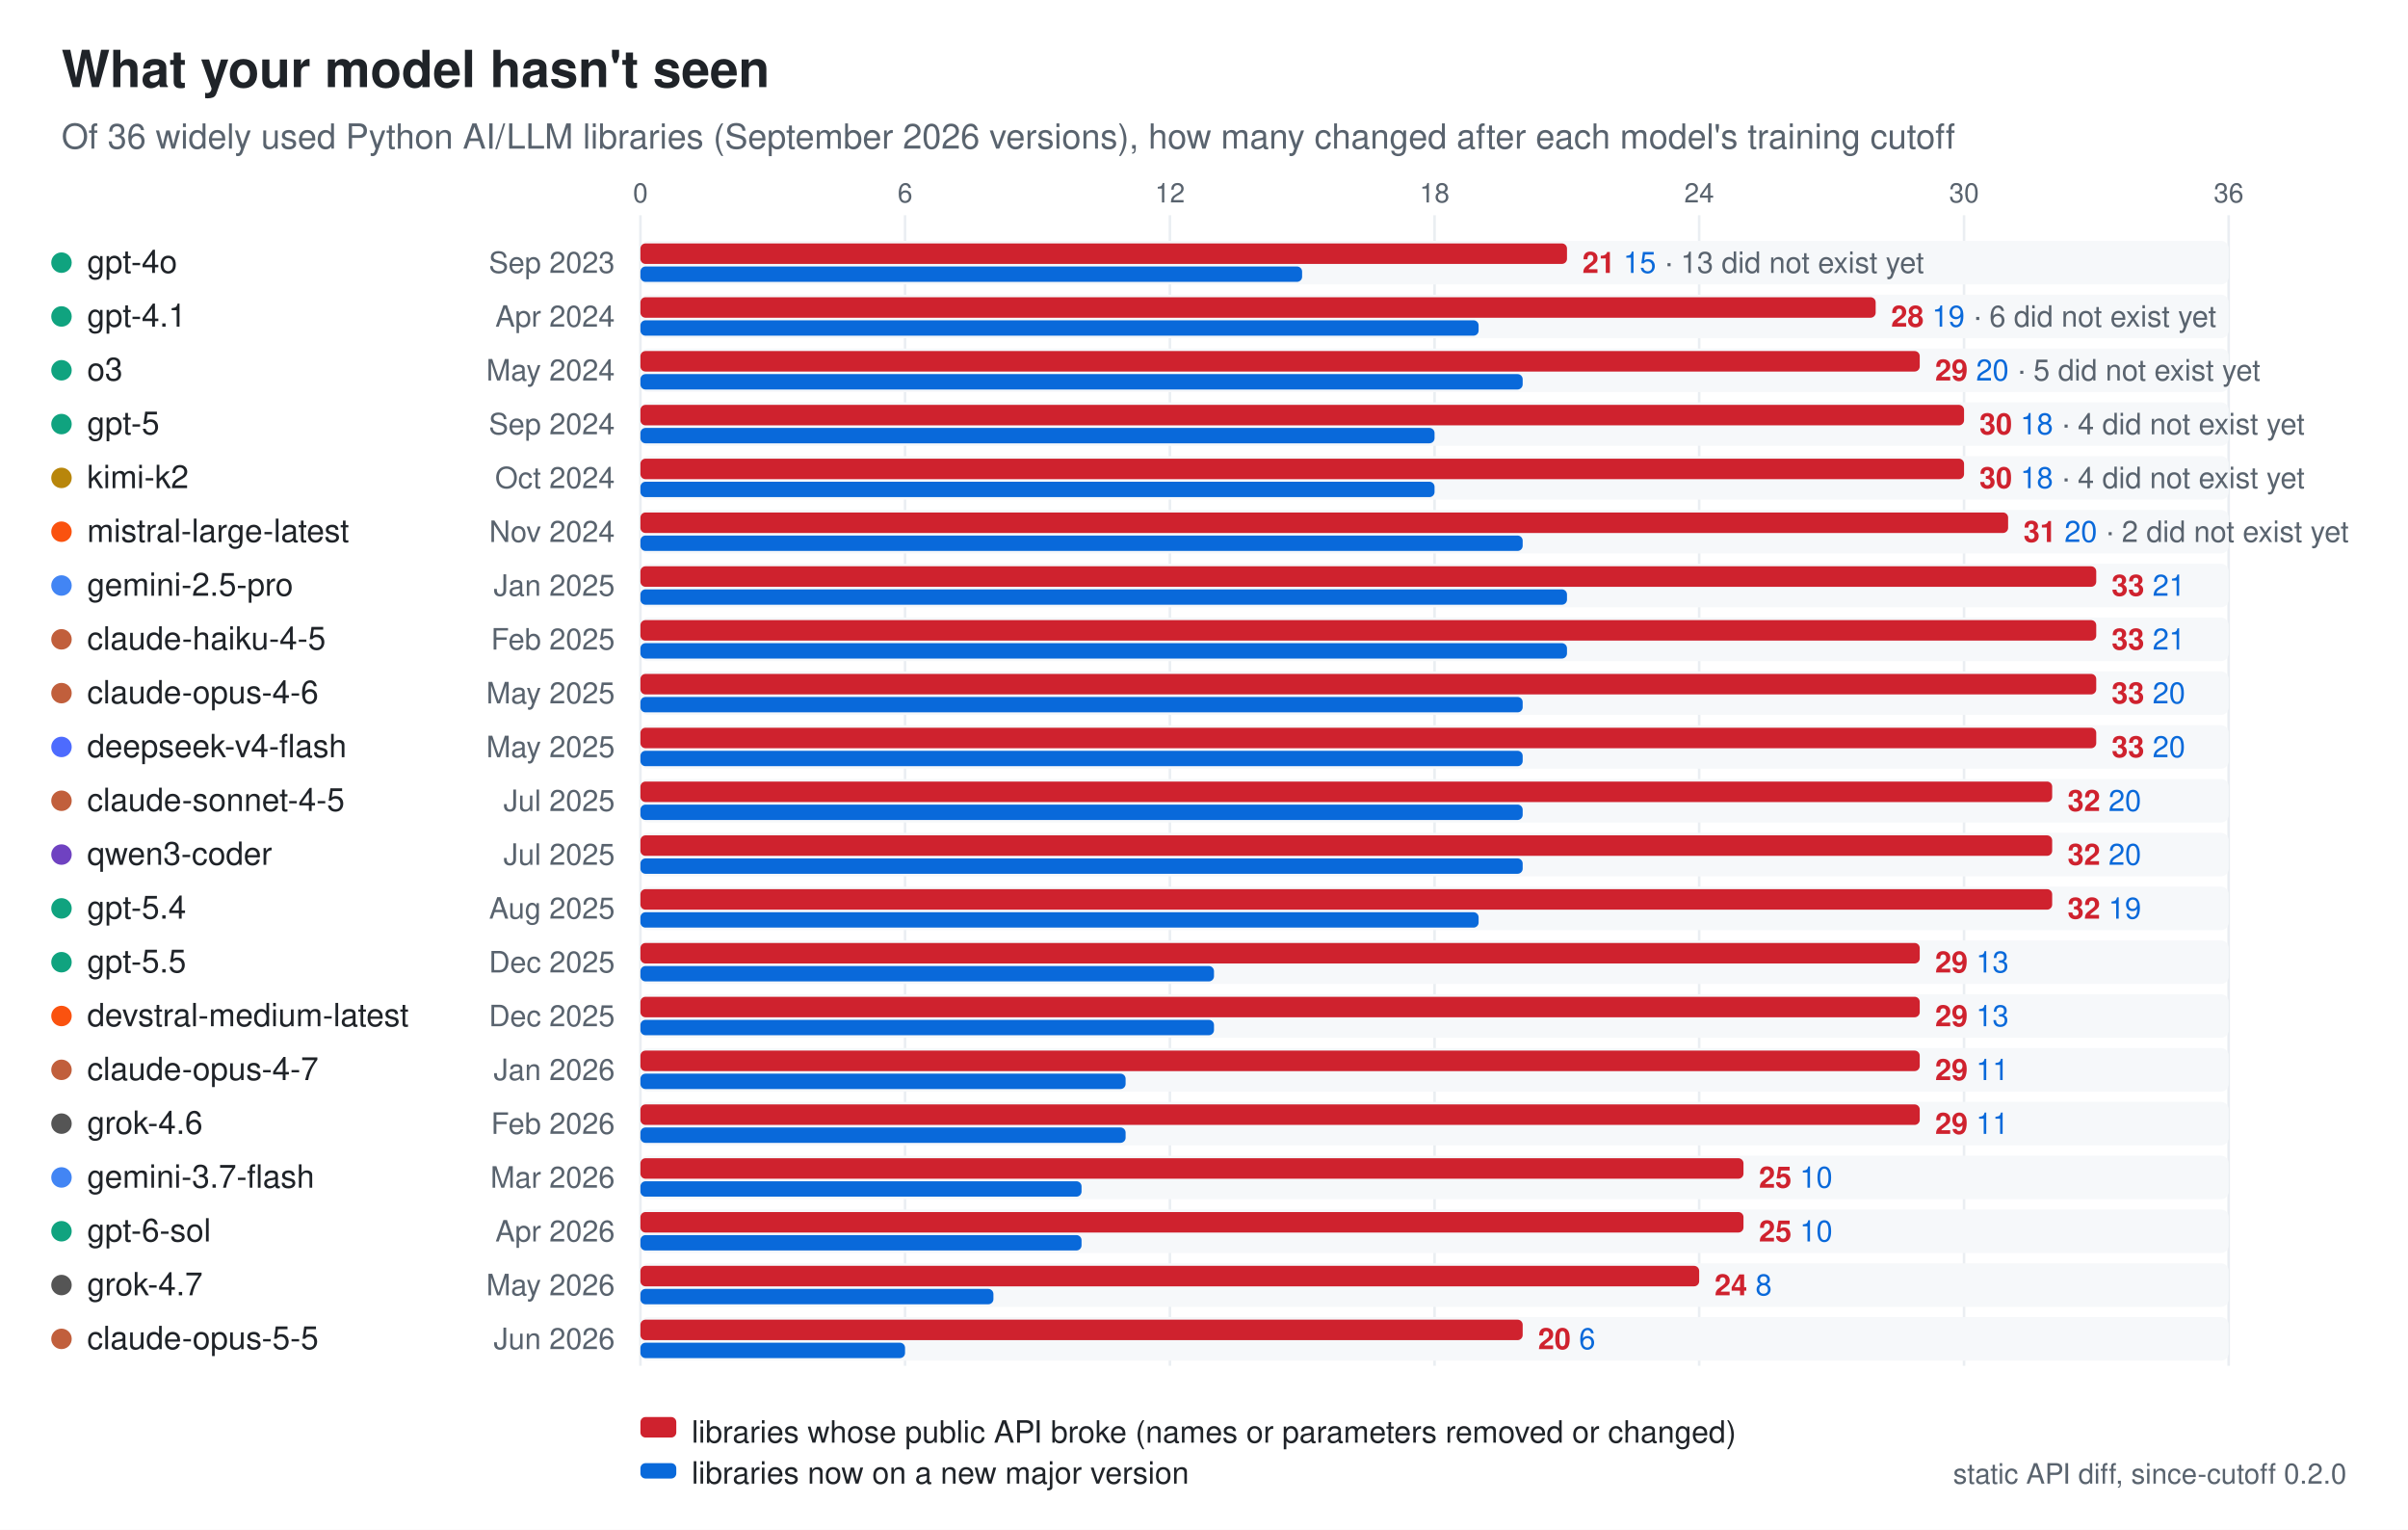
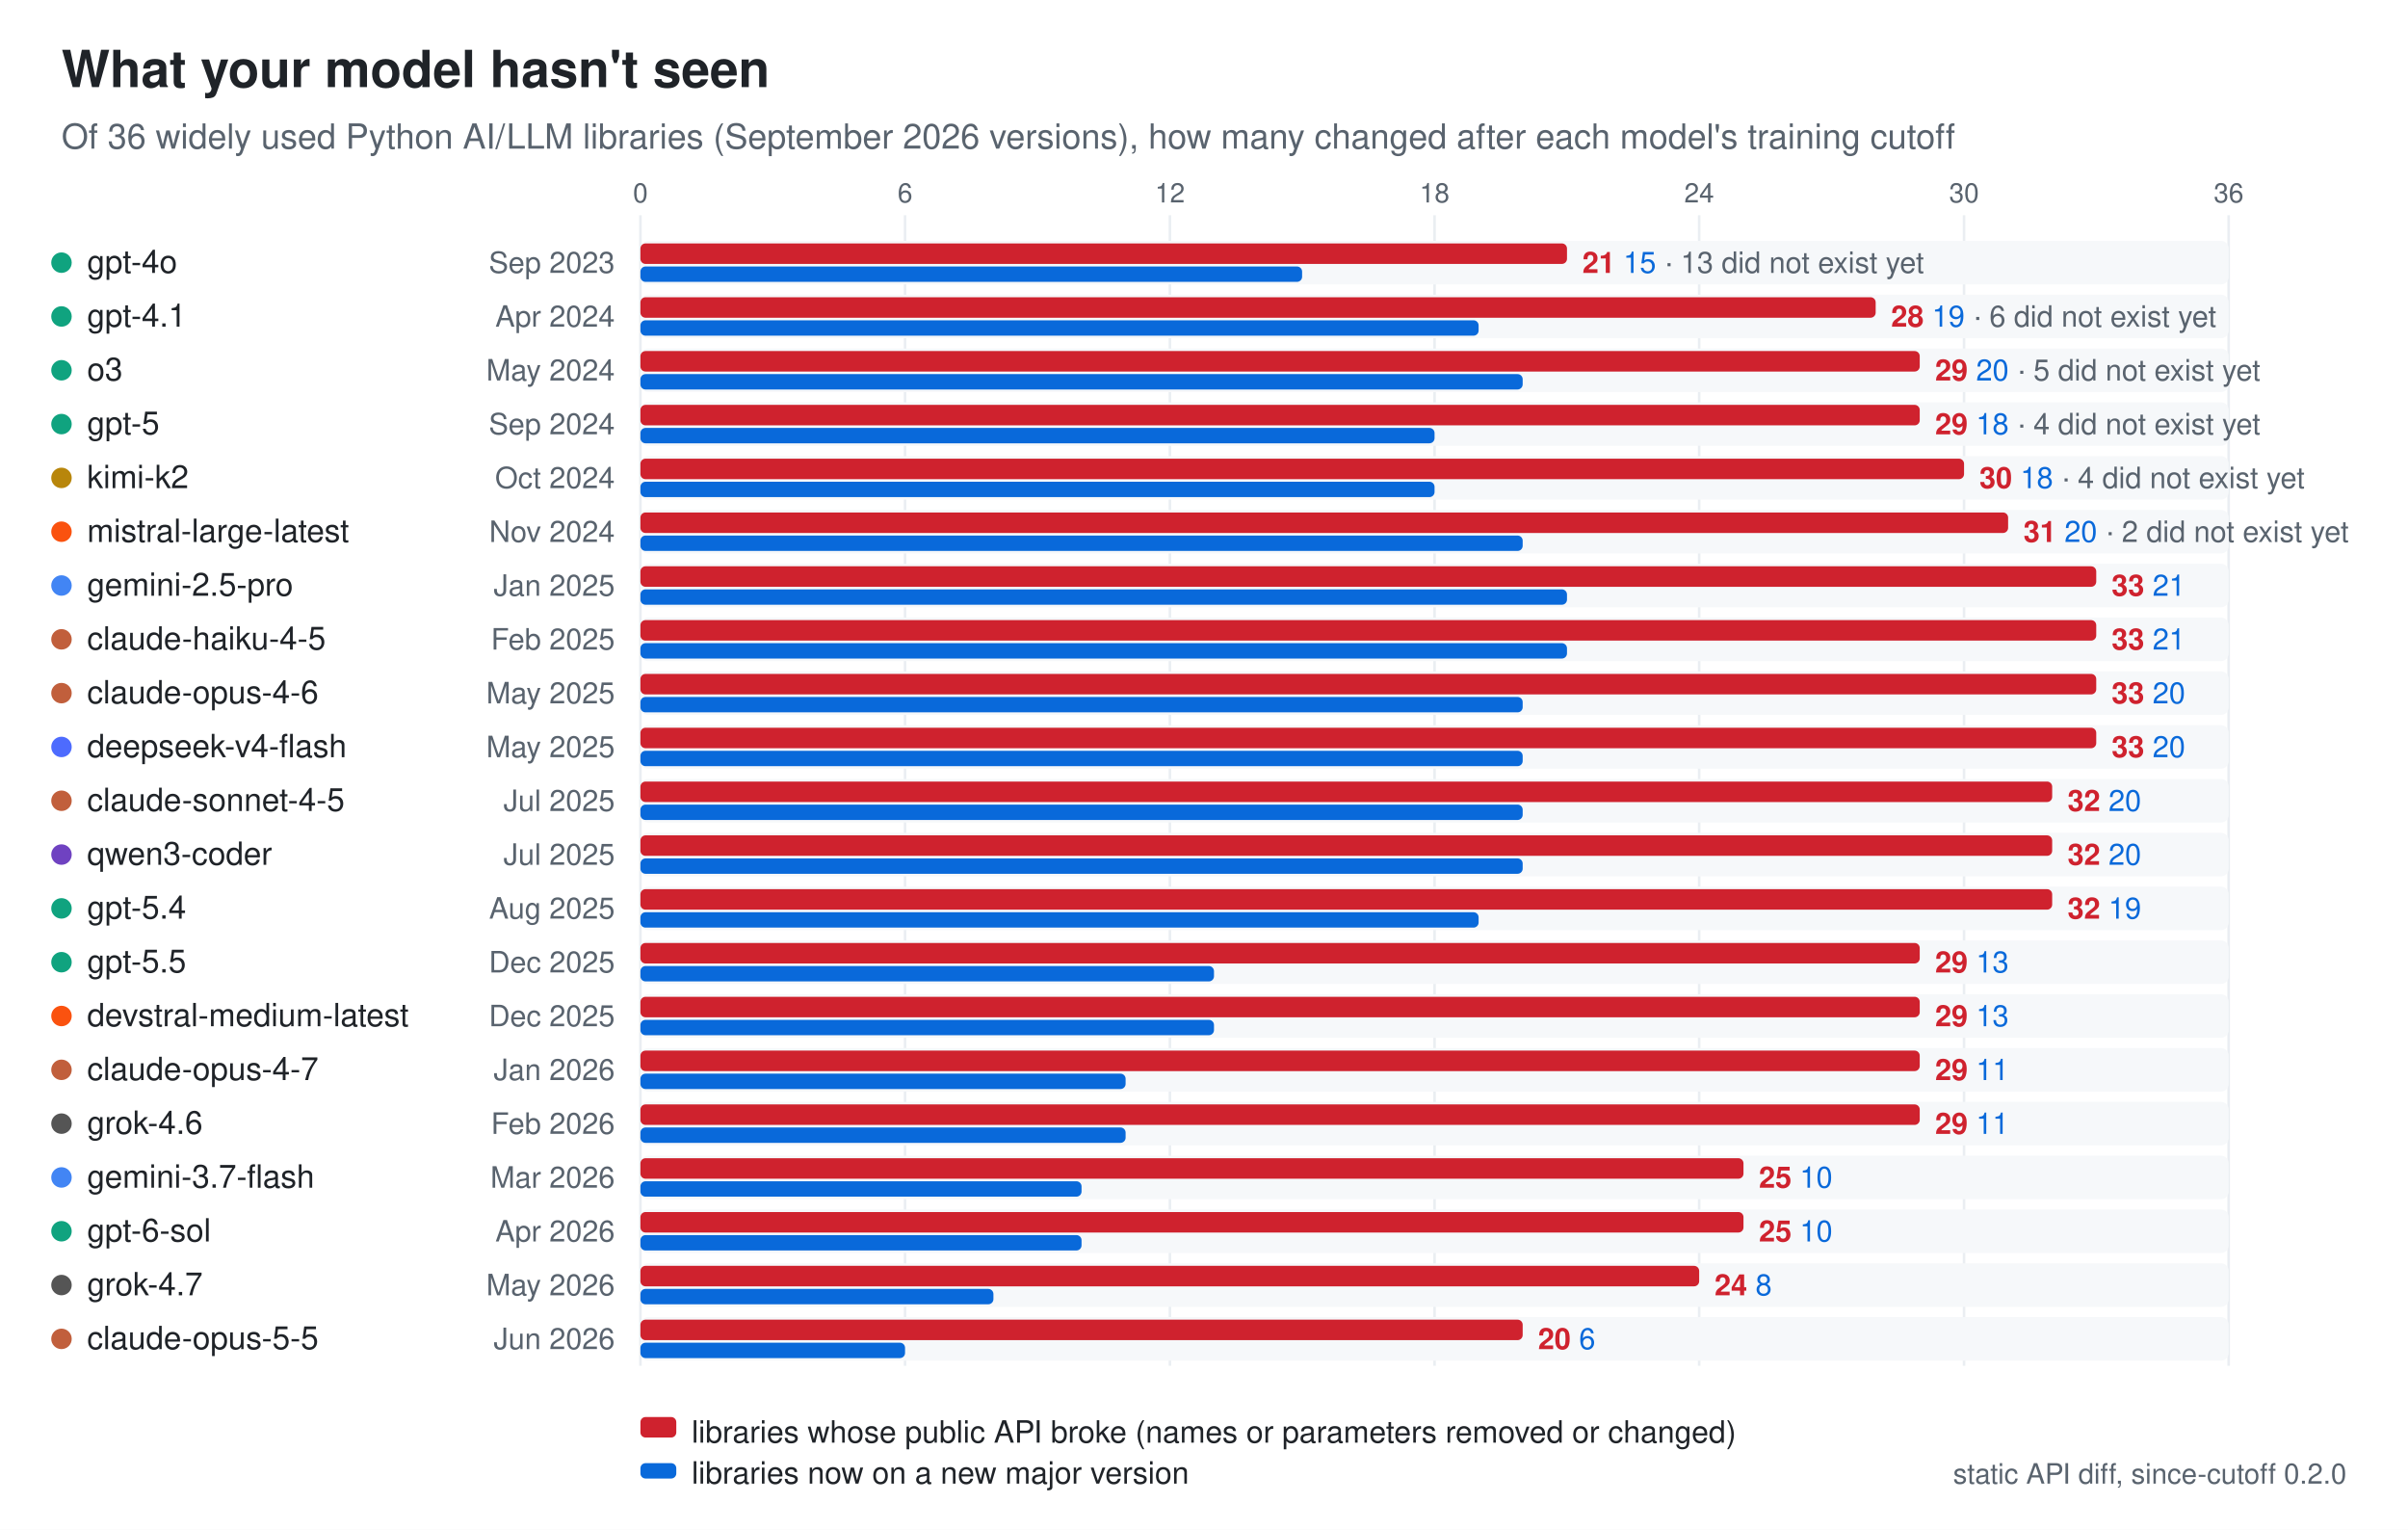
<svg xmlns="http://www.w3.org/2000/svg" viewBox="0 0 940 597" width="940" height="597" role="img" aria-labelledby="t d" font-family="-apple-system,BlinkMacSystemFont,Segoe UI,Helvetica,Arial,sans-serif">
  <rect width="940" height="597" fill="#ffffff" />
  <text x="24" y="34" font-size="20" font-weight="650" fill="#1f2328">What your model hasn't seen</text>
  <text x="24" y="58" font-size="13.5" fill="#59636e">Of 36 widely used Python AI/LLM libraries (September 2026 versions), how many changed after each model's training cutoff</text>
  <line x1="250.0" x2="250.0" y1="84" y2="533" stroke="#eaeef2" />
  <text x="250.0" y="79" font-size="10.5" fill="#59636e" text-anchor="middle">0</text>
  <line x1="353.3" x2="353.3" y1="84" y2="533" stroke="#eaeef2" />
  <text x="353.3" y="79" font-size="10.5" fill="#59636e" text-anchor="middle">6</text>
  <line x1="456.7" x2="456.7" y1="84" y2="533" stroke="#eaeef2" />
  <text x="456.7" y="79" font-size="10.5" fill="#59636e" text-anchor="middle">12</text>
  <line x1="560.0" x2="560.0" y1="84" y2="533" stroke="#eaeef2" />
  <text x="560.0" y="79" font-size="10.5" fill="#59636e" text-anchor="middle">18</text>
  <line x1="663.3" x2="663.3" y1="84" y2="533" stroke="#eaeef2" />
  <text x="663.3" y="79" font-size="10.5" fill="#59636e" text-anchor="middle">24</text>
  <line x1="766.7" x2="766.7" y1="84" y2="533" stroke="#eaeef2" />
  <text x="766.7" y="79" font-size="10.5" fill="#59636e" text-anchor="middle">30</text>
  <line x1="870.0" x2="870.0" y1="84" y2="533" stroke="#eaeef2" />
  <text x="870.0" y="79" font-size="10.5" fill="#59636e" text-anchor="middle">36</text>
  <circle cx="24" cy="102.5" r="4" fill="#10a37f" />
  <text x="34" y="106.5" font-size="12.5" fill="#1f2328">gpt-4o</text>
  <text x="240" y="106.5" font-size="11.5" fill="#59636e" text-anchor="end">Sep 2023</text>
  <rect x="250" y="94" width="620.0" height="17" rx="3" fill="#f6f8fa" />
  <rect x="250" y="95" width="361.7" height="8" rx="2" fill="#cf222e" />
  <rect x="250" y="104" width="258.3" height="6" rx="2" fill="#0969da" />
  <text x="617.7" y="106.5" font-size="11.5" fill="#1f2328">
    <tspan fill="#cf222e" font-weight="600">21</tspan>
    <tspan fill="#0969da">15</tspan>
    <tspan fill="#59636e">· 13 did not exist yet</tspan>
  </text>
  <circle cx="24" cy="123.5" r="4" fill="#10a37f" />
  <text x="34" y="127.5" font-size="12.5" fill="#1f2328">gpt-4.1</text>
  <text x="240" y="127.5" font-size="11.5" fill="#59636e" text-anchor="end">Apr 2024</text>
  <rect x="250" y="115" width="620.0" height="17" rx="3" fill="#f6f8fa" />
  <rect x="250" y="116" width="482.2" height="8" rx="2" fill="#cf222e" />
  <rect x="250" y="125" width="327.2" height="6" rx="2" fill="#0969da" />
  <text x="738.2" y="127.5" font-size="11.5" fill="#1f2328">
    <tspan fill="#cf222e" font-weight="600">28</tspan>
    <tspan fill="#0969da">19</tspan>
    <tspan fill="#59636e">· 6 did not exist yet</tspan>
  </text>
  <circle cx="24" cy="144.5" r="4" fill="#10a37f" />
  <text x="34" y="148.5" font-size="12.5" fill="#1f2328">o3</text>
  <text x="240" y="148.5" font-size="11.5" fill="#59636e" text-anchor="end">May 2024</text>
  <rect x="250" y="136" width="620.0" height="17" rx="3" fill="#f6f8fa" />
  <rect x="250" y="137" width="499.4" height="8" rx="2" fill="#cf222e" />
  <rect x="250" y="146" width="344.4" height="6" rx="2" fill="#0969da" />
  <text x="755.4" y="148.5" font-size="11.5" fill="#1f2328">
    <tspan fill="#cf222e" font-weight="600">29</tspan>
    <tspan fill="#0969da">20</tspan>
    <tspan fill="#59636e">· 5 did not exist yet</tspan>
  </text>
  <circle cx="24" cy="165.5" r="4" fill="#10a37f" />
  <text x="34" y="169.5" font-size="12.5" fill="#1f2328">gpt-5</text>
  <text x="240" y="169.5" font-size="11.5" fill="#59636e" text-anchor="end">Sep 2024</text>
  <rect x="250" y="157" width="620.0" height="17" rx="3" fill="#f6f8fa" />
-   <rect x="250" y="158" width="516.7" height="8" rx="2" fill="#cf222e" />
+   <rect x="250" y="158" width="499.4" height="8" rx="2" fill="#cf222e" />
  <rect x="250" y="167" width="310.0" height="6" rx="2" fill="#0969da" />
-   <text x="772.7" y="169.5" font-size="11.5" fill="#1f2328">
-     <tspan fill="#cf222e" font-weight="600">30</tspan>
+   <text x="755.4" y="169.5" font-size="11.5" fill="#1f2328">
+     <tspan fill="#cf222e" font-weight="600">29</tspan>
    <tspan fill="#0969da">18</tspan>
    <tspan fill="#59636e">· 4 did not exist yet</tspan>
  </text>
  <circle cx="24" cy="186.5" r="4" fill="#b8860b" />
  <text x="34" y="190.5" font-size="12.5" fill="#1f2328">kimi-k2</text>
  <text x="240" y="190.5" font-size="11.5" fill="#59636e" text-anchor="end">Oct 2024</text>
  <rect x="250" y="178" width="620.0" height="17" rx="3" fill="#f6f8fa" />
  <rect x="250" y="179" width="516.7" height="8" rx="2" fill="#cf222e" />
  <rect x="250" y="188" width="310.0" height="6" rx="2" fill="#0969da" />
  <text x="772.7" y="190.5" font-size="11.5" fill="#1f2328">
    <tspan fill="#cf222e" font-weight="600">30</tspan>
    <tspan fill="#0969da">18</tspan>
    <tspan fill="#59636e">· 4 did not exist yet</tspan>
  </text>
  <circle cx="24" cy="207.5" r="4" fill="#fa520f" />
  <text x="34" y="211.5" font-size="12.5" fill="#1f2328">mistral-large-latest</text>
  <text x="240" y="211.5" font-size="11.5" fill="#59636e" text-anchor="end">Nov 2024</text>
  <rect x="250" y="199" width="620.0" height="17" rx="3" fill="#f6f8fa" />
  <rect x="250" y="200" width="533.9" height="8" rx="2" fill="#cf222e" />
  <rect x="250" y="209" width="344.4" height="6" rx="2" fill="#0969da" />
  <text x="789.9" y="211.5" font-size="11.5" fill="#1f2328">
    <tspan fill="#cf222e" font-weight="600">31</tspan>
    <tspan fill="#0969da">20</tspan>
    <tspan fill="#59636e">· 2 did not exist yet</tspan>
  </text>
  <circle cx="24" cy="228.5" r="4" fill="#4285f4" />
  <text x="34" y="232.5" font-size="12.5" fill="#1f2328">gemini-2.5-pro</text>
  <text x="240" y="232.5" font-size="11.5" fill="#59636e" text-anchor="end">Jan 2025</text>
  <rect x="250" y="220" width="620.0" height="17" rx="3" fill="#f6f8fa" />
  <rect x="250" y="221" width="568.3" height="8" rx="2" fill="#cf222e" />
  <rect x="250" y="230" width="361.7" height="6" rx="2" fill="#0969da" />
  <text x="824.3" y="232.5" font-size="11.5" fill="#1f2328">
    <tspan fill="#cf222e" font-weight="600">33</tspan>
    <tspan fill="#0969da">21</tspan>
  </text>
  <circle cx="24" cy="249.5" r="4" fill="#c15f3c" />
  <text x="34" y="253.5" font-size="12.5" fill="#1f2328">claude-haiku-4-5</text>
  <text x="240" y="253.5" font-size="11.5" fill="#59636e" text-anchor="end">Feb 2025</text>
  <rect x="250" y="241" width="620.0" height="17" rx="3" fill="#f6f8fa" />
  <rect x="250" y="242" width="568.3" height="8" rx="2" fill="#cf222e" />
  <rect x="250" y="251" width="361.7" height="6" rx="2" fill="#0969da" />
  <text x="824.3" y="253.5" font-size="11.5" fill="#1f2328">
    <tspan fill="#cf222e" font-weight="600">33</tspan>
    <tspan fill="#0969da">21</tspan>
  </text>
  <circle cx="24" cy="270.5" r="4" fill="#c15f3c" />
  <text x="34" y="274.5" font-size="12.5" fill="#1f2328">claude-opus-4-6</text>
  <text x="240" y="274.5" font-size="11.5" fill="#59636e" text-anchor="end">May 2025</text>
  <rect x="250" y="262" width="620.0" height="17" rx="3" fill="#f6f8fa" />
  <rect x="250" y="263" width="568.3" height="8" rx="2" fill="#cf222e" />
  <rect x="250" y="272" width="344.4" height="6" rx="2" fill="#0969da" />
  <text x="824.3" y="274.5" font-size="11.5" fill="#1f2328">
    <tspan fill="#cf222e" font-weight="600">33</tspan>
    <tspan fill="#0969da">20</tspan>
  </text>
  <circle cx="24" cy="291.5" r="4" fill="#4d6bfe" />
  <text x="34" y="295.5" font-size="12.5" fill="#1f2328">deepseek-v4-flash</text>
  <text x="240" y="295.5" font-size="11.5" fill="#59636e" text-anchor="end">May 2025</text>
  <rect x="250" y="283" width="620.0" height="17" rx="3" fill="#f6f8fa" />
  <rect x="250" y="284" width="568.3" height="8" rx="2" fill="#cf222e" />
  <rect x="250" y="293" width="344.4" height="6" rx="2" fill="#0969da" />
  <text x="824.3" y="295.5" font-size="11.5" fill="#1f2328">
    <tspan fill="#cf222e" font-weight="600">33</tspan>
    <tspan fill="#0969da">20</tspan>
  </text>
  <circle cx="24" cy="312.5" r="4" fill="#c15f3c" />
  <text x="34" y="316.5" font-size="12.5" fill="#1f2328">claude-sonnet-4-5</text>
  <text x="240" y="316.5" font-size="11.5" fill="#59636e" text-anchor="end">Jul 2025</text>
  <rect x="250" y="304" width="620.0" height="17" rx="3" fill="#f6f8fa" />
  <rect x="250" y="305" width="551.1" height="8" rx="2" fill="#cf222e" />
  <rect x="250" y="314" width="344.4" height="6" rx="2" fill="#0969da" />
  <text x="807.1" y="316.5" font-size="11.5" fill="#1f2328">
    <tspan fill="#cf222e" font-weight="600">32</tspan>
    <tspan fill="#0969da">20</tspan>
  </text>
  <circle cx="24" cy="333.5" r="4" fill="#6f42c1" />
  <text x="34" y="337.5" font-size="12.5" fill="#1f2328">qwen3-coder</text>
  <text x="240" y="337.5" font-size="11.5" fill="#59636e" text-anchor="end">Jul 2025</text>
  <rect x="250" y="325" width="620.0" height="17" rx="3" fill="#f6f8fa" />
  <rect x="250" y="326" width="551.1" height="8" rx="2" fill="#cf222e" />
  <rect x="250" y="335" width="344.4" height="6" rx="2" fill="#0969da" />
  <text x="807.1" y="337.5" font-size="11.5" fill="#1f2328">
    <tspan fill="#cf222e" font-weight="600">32</tspan>
    <tspan fill="#0969da">20</tspan>
  </text>
  <circle cx="24" cy="354.5" r="4" fill="#10a37f" />
  <text x="34" y="358.5" font-size="12.5" fill="#1f2328">gpt-5.4</text>
  <text x="240" y="358.5" font-size="11.5" fill="#59636e" text-anchor="end">Aug 2025</text>
  <rect x="250" y="346" width="620.0" height="17" rx="3" fill="#f6f8fa" />
  <rect x="250" y="347" width="551.1" height="8" rx="2" fill="#cf222e" />
  <rect x="250" y="356" width="327.2" height="6" rx="2" fill="#0969da" />
  <text x="807.1" y="358.5" font-size="11.5" fill="#1f2328">
    <tspan fill="#cf222e" font-weight="600">32</tspan>
    <tspan fill="#0969da">19</tspan>
  </text>
  <circle cx="24" cy="375.5" r="4" fill="#10a37f" />
  <text x="34" y="379.5" font-size="12.5" fill="#1f2328">gpt-5.5</text>
  <text x="240" y="379.5" font-size="11.5" fill="#59636e" text-anchor="end">Dec 2025</text>
  <rect x="250" y="367" width="620.0" height="17" rx="3" fill="#f6f8fa" />
  <rect x="250" y="368" width="499.4" height="8" rx="2" fill="#cf222e" />
  <rect x="250" y="377" width="223.9" height="6" rx="2" fill="#0969da" />
  <text x="755.4" y="379.5" font-size="11.5" fill="#1f2328">
    <tspan fill="#cf222e" font-weight="600">29</tspan>
    <tspan fill="#0969da">13</tspan>
  </text>
  <circle cx="24" cy="396.5" r="4" fill="#fa520f" />
  <text x="34" y="400.5" font-size="12.5" fill="#1f2328">devstral-medium-latest</text>
  <text x="240" y="400.5" font-size="11.5" fill="#59636e" text-anchor="end">Dec 2025</text>
  <rect x="250" y="388" width="620.0" height="17" rx="3" fill="#f6f8fa" />
  <rect x="250" y="389" width="499.4" height="8" rx="2" fill="#cf222e" />
  <rect x="250" y="398" width="223.9" height="6" rx="2" fill="#0969da" />
  <text x="755.4" y="400.5" font-size="11.5" fill="#1f2328">
    <tspan fill="#cf222e" font-weight="600">29</tspan>
    <tspan fill="#0969da">13</tspan>
  </text>
  <circle cx="24" cy="417.5" r="4" fill="#c15f3c" />
  <text x="34" y="421.5" font-size="12.5" fill="#1f2328">claude-opus-4-7</text>
  <text x="240" y="421.5" font-size="11.5" fill="#59636e" text-anchor="end">Jan 2026</text>
  <rect x="250" y="409" width="620.0" height="17" rx="3" fill="#f6f8fa" />
  <rect x="250" y="410" width="499.4" height="8" rx="2" fill="#cf222e" />
  <rect x="250" y="419" width="189.4" height="6" rx="2" fill="#0969da" />
  <text x="755.4" y="421.5" font-size="11.5" fill="#1f2328">
    <tspan fill="#cf222e" font-weight="600">29</tspan>
    <tspan fill="#0969da">11</tspan>
  </text>
  <circle cx="24" cy="438.5" r="4" fill="#555555" />
  <text x="34" y="442.5" font-size="12.5" fill="#1f2328">grok-4.6</text>
  <text x="240" y="442.5" font-size="11.5" fill="#59636e" text-anchor="end">Feb 2026</text>
  <rect x="250" y="430" width="620.0" height="17" rx="3" fill="#f6f8fa" />
  <rect x="250" y="431" width="499.4" height="8" rx="2" fill="#cf222e" />
  <rect x="250" y="440" width="189.4" height="6" rx="2" fill="#0969da" />
  <text x="755.4" y="442.5" font-size="11.5" fill="#1f2328">
    <tspan fill="#cf222e" font-weight="600">29</tspan>
    <tspan fill="#0969da">11</tspan>
  </text>
  <circle cx="24" cy="459.5" r="4" fill="#4285f4" />
  <text x="34" y="463.5" font-size="12.5" fill="#1f2328">gemini-3.7-flash</text>
  <text x="240" y="463.5" font-size="11.5" fill="#59636e" text-anchor="end">Mar 2026</text>
  <rect x="250" y="451" width="620.0" height="17" rx="3" fill="#f6f8fa" />
  <rect x="250" y="452" width="430.6" height="8" rx="2" fill="#cf222e" />
  <rect x="250" y="461" width="172.2" height="6" rx="2" fill="#0969da" />
  <text x="686.6" y="463.5" font-size="11.5" fill="#1f2328">
    <tspan fill="#cf222e" font-weight="600">25</tspan>
    <tspan fill="#0969da">10</tspan>
  </text>
  <circle cx="24" cy="480.5" r="4" fill="#10a37f" />
  <text x="34" y="484.5" font-size="12.5" fill="#1f2328">gpt-6-sol</text>
  <text x="240" y="484.5" font-size="11.5" fill="#59636e" text-anchor="end">Apr 2026</text>
  <rect x="250" y="472" width="620.0" height="17" rx="3" fill="#f6f8fa" />
  <rect x="250" y="473" width="430.6" height="8" rx="2" fill="#cf222e" />
  <rect x="250" y="482" width="172.2" height="6" rx="2" fill="#0969da" />
  <text x="686.6" y="484.5" font-size="11.5" fill="#1f2328">
    <tspan fill="#cf222e" font-weight="600">25</tspan>
    <tspan fill="#0969da">10</tspan>
  </text>
  <circle cx="24" cy="501.5" r="4" fill="#555555" />
  <text x="34" y="505.5" font-size="12.5" fill="#1f2328">grok-4.7</text>
  <text x="240" y="505.5" font-size="11.5" fill="#59636e" text-anchor="end">May 2026</text>
  <rect x="250" y="493" width="620.0" height="17" rx="3" fill="#f6f8fa" />
  <rect x="250" y="494" width="413.3" height="8" rx="2" fill="#cf222e" />
  <rect x="250" y="503" width="137.8" height="6" rx="2" fill="#0969da" />
  <text x="669.3" y="505.5" font-size="11.5" fill="#1f2328">
    <tspan fill="#cf222e" font-weight="600">24</tspan>
    <tspan fill="#0969da">8</tspan>
  </text>
  <circle cx="24" cy="522.5" r="4" fill="#c15f3c" />
  <text x="34" y="526.5" font-size="12.5" fill="#1f2328">claude-opus-5-5</text>
  <text x="240" y="526.5" font-size="11.5" fill="#59636e" text-anchor="end">Jun 2026</text>
  <rect x="250" y="514" width="620.0" height="17" rx="3" fill="#f6f8fa" />
  <rect x="250" y="515" width="344.4" height="8" rx="2" fill="#cf222e" />
  <rect x="250" y="524" width="103.3" height="6" rx="2" fill="#0969da" />
  <text x="600.4" y="526.5" font-size="11.5" fill="#1f2328">
    <tspan fill="#cf222e" font-weight="600">20</tspan>
    <tspan fill="#0969da">6</tspan>
  </text>
  <rect x="250" y="553" width="14" height="8" rx="2" fill="#cf222e" />
  <text x="270" y="563" font-size="12" fill="#1f2328">libraries whose public API broke (names or parameters removed or changed)</text>
  <rect x="250" y="571" width="14" height="6" rx="2" fill="#0969da" />
  <text x="270" y="579" font-size="12" fill="#1f2328">libraries now on a new major version</text>
  <text x="916" y="579" font-size="11" fill="#59636e" text-anchor="end">static API diff, since-cutoff 0.2.0</text>
</svg>
